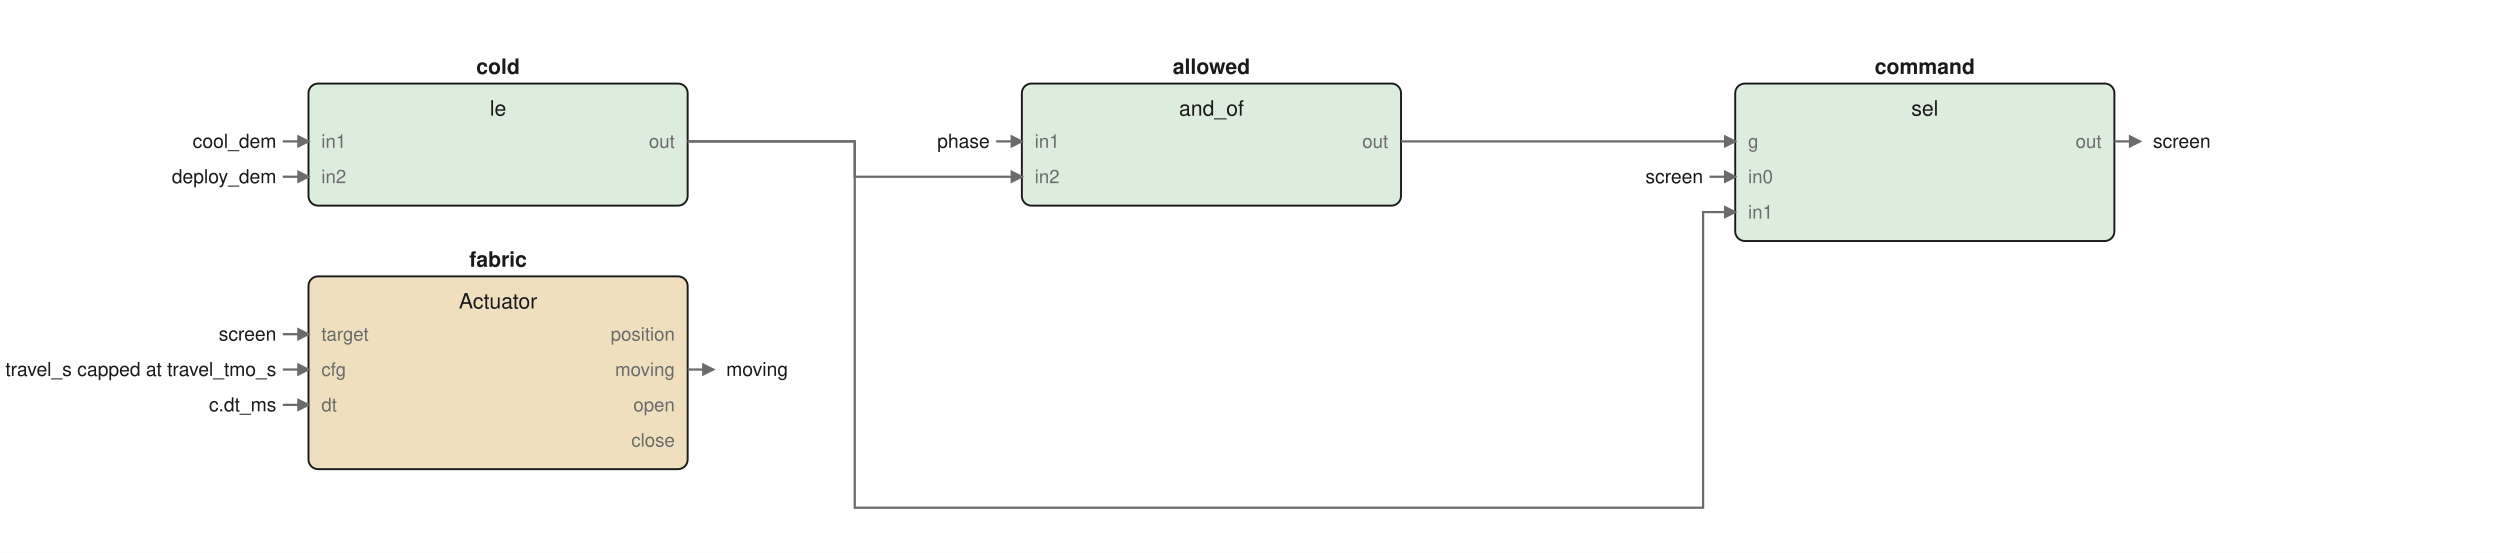
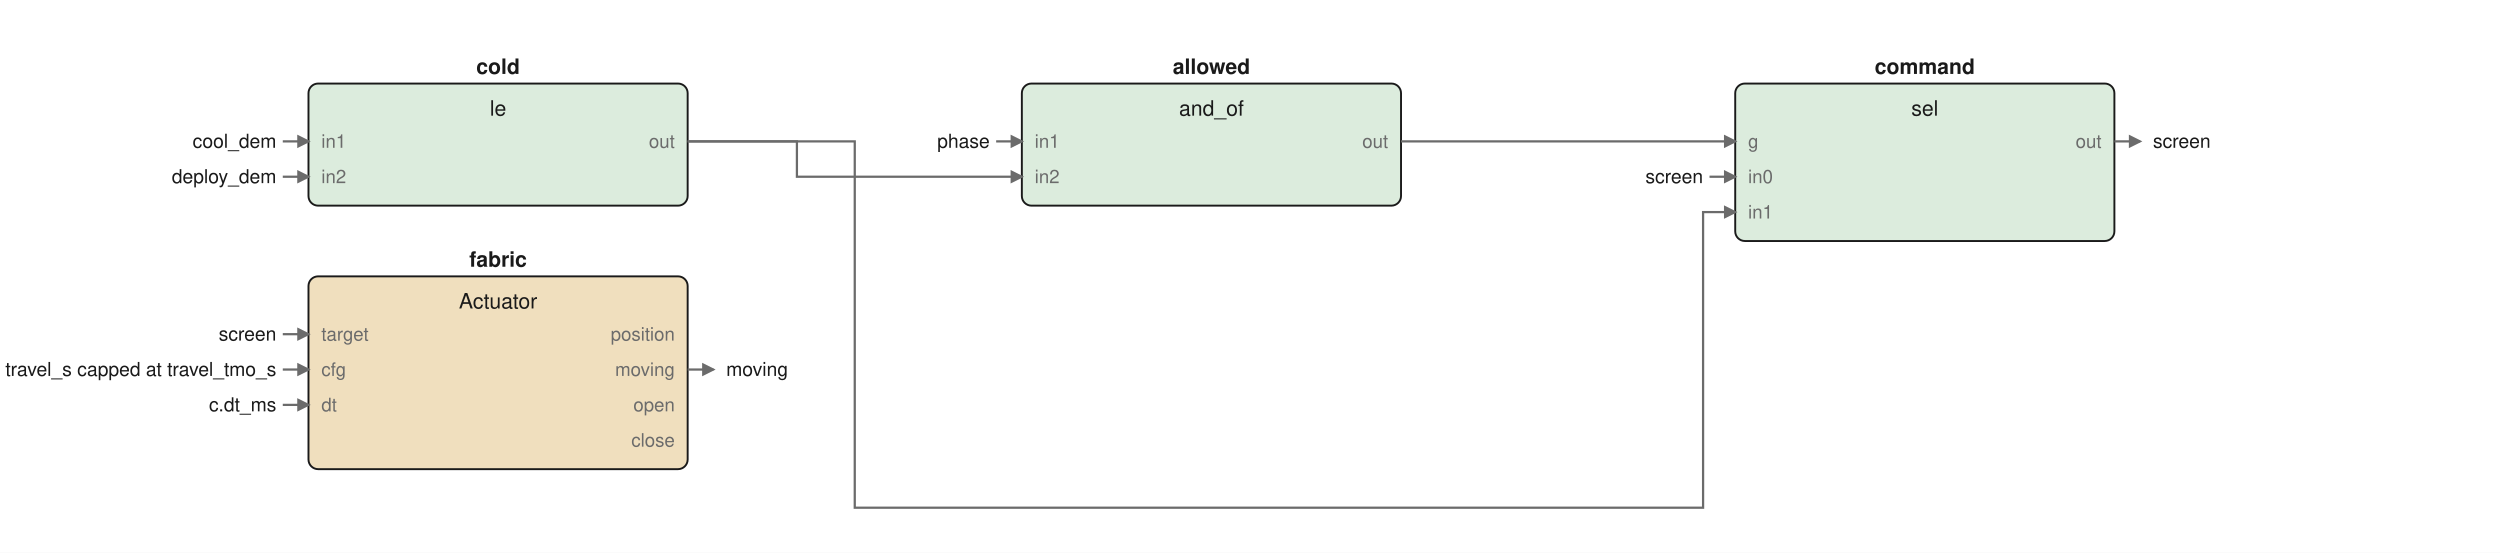
- <svg xmlns="http://www.w3.org/2000/svg" width="778" height="172" viewBox="0 0 778 172" style="max-width:100%;height:auto" content="&lt;mxfile host=&quot;app.diagrams.net&quot; type=&quot;device&quot;&gt;&lt;diagram id=&quot;screen_fbd&quot; name=&quot;screen_fbd&quot;&gt;&lt;mxGraphModel dx=&quot;778&quot; dy=&quot;172&quot; grid=&quot;0&quot; gridSize=&quot;10&quot; guides=&quot;1&quot; tooltips=&quot;1&quot; connect=&quot;1&quot; arrows=&quot;1&quot; fold=&quot;1&quot; page=&quot;1&quot; pageScale=&quot;1&quot; pageWidth=&quot;778&quot; pageHeight=&quot;172&quot; math=&quot;0&quot; shadow=&quot;0&quot;&gt;&lt;root&gt;&lt;mxCell id=&quot;0&quot;/&gt;&lt;mxCell id=&quot;1&quot; parent=&quot;0&quot;/&gt;&lt;mxCell id=&quot;n2&quot; value=&quot;&quot; style=&quot;rounded=1;fillColor=#dcecdd;strokeColor=#1a1a1a;whiteSpace=wrap;html=1;fontSize=8&quot; vertex=&quot;1&quot; parent=&quot;1&quot;&gt;&lt;mxGeometry x=&quot;96&quot; y=&quot;26&quot; width=&quot;118&quot; height=&quot;38&quot; as=&quot;geometry&quot;/&gt;&lt;/mxCell&gt;&lt;mxCell id=&quot;n3&quot; value=&quot;cold&quot; style=&quot;text;html=1;fontSize=6;fontColor=#1a1a1a;align=center;fontStyle=1&quot; vertex=&quot;1&quot; parent=&quot;1&quot;&gt;&lt;mxGeometry x=&quot;155.0&quot; y=&quot;16.4&quot; width=&quot;40&quot; height=&quot;10.6&quot; as=&quot;geometry&quot;/&gt;&lt;/mxCell&gt;&lt;mxCell id=&quot;n4&quot; value=&quot;le&quot; style=&quot;text;html=1;fontSize=6;fontColor=#1a1a1a;align=center&quot; vertex=&quot;1&quot; parent=&quot;1&quot;&gt;&lt;mxGeometry x=&quot;155.0&quot; y=&quot;29.4&quot; width=&quot;40&quot; height=&quot;10.6&quot; as=&quot;geometry&quot;/&gt;&lt;/mxCell&gt;&lt;mxCell id=&quot;n5&quot; value=&quot;in1&quot; style=&quot;text;html=1;fontSize=5;fontColor=#6b6b6b;align=left&quot; vertex=&quot;1&quot; parent=&quot;1&quot;&gt;&lt;mxGeometry x=&quot;100&quot; y=&quot;40.2&quot; width=&quot;40&quot; height=&quot;9.8&quot; as=&quot;geometry&quot;/&gt;&lt;/mxCell&gt;&lt;mxCell id=&quot;n6&quot; value=&quot;in2&quot; style=&quot;text;html=1;fontSize=5;fontColor=#6b6b6b;align=left&quot; vertex=&quot;1&quot; parent=&quot;1&quot;&gt;&lt;mxGeometry x=&quot;100&quot; y=&quot;51.2&quot; width=&quot;40&quot; height=&quot;9.8&quot; as=&quot;geometry&quot;/&gt;&lt;/mxCell&gt;&lt;mxCell id=&quot;n7&quot; value=&quot;out&quot; style=&quot;text;html=1;fontSize=5;fontColor=#6b6b6b;align=left&quot; vertex=&quot;1&quot; parent=&quot;1&quot;&gt;&lt;mxGeometry x=&quot;210&quot; y=&quot;40.2&quot; width=&quot;40&quot; height=&quot;9.8&quot; as=&quot;geometry&quot;/&gt;&lt;/mxCell&gt;&lt;mxCell id=&quot;n8&quot; value=&quot;&quot; style=&quot;rounded=1;fillColor=#f0dfbe;strokeColor=#1a1a1a;whiteSpace=wrap;html=1;fontSize=8&quot; vertex=&quot;1&quot; parent=&quot;1&quot;&gt;&lt;mxGeometry x=&quot;96&quot; y=&quot;86&quot; width=&quot;118&quot; height=&quot;60&quot; as=&quot;geometry&quot;/&gt;&lt;/mxCell&gt;&lt;mxCell id=&quot;n9&quot; value=&quot;fabric&quot; style=&quot;text;html=1;fontSize=6;fontColor=#1a1a1a;align=center;fontStyle=1&quot; vertex=&quot;1&quot; parent=&quot;1&quot;&gt;&lt;mxGeometry x=&quot;155.0&quot; y=&quot;76.4&quot; width=&quot;40&quot; height=&quot;10.6&quot; as=&quot;geometry&quot;/&gt;&lt;/mxCell&gt;&lt;mxCell id=&quot;n10&quot; value=&quot;Actuator&quot; style=&quot;text;html=1;fontSize=6;fontColor=#1a1a1a;align=center&quot; vertex=&quot;1&quot; parent=&quot;1&quot;&gt;&lt;mxGeometry x=&quot;155.0&quot; y=&quot;89.4&quot; width=&quot;40&quot; height=&quot;10.6&quot; as=&quot;geometry&quot;/&gt;&lt;/mxCell&gt;&lt;mxCell id=&quot;n11&quot; value=&quot;target&quot; style=&quot;text;html=1;fontSize=5;fontColor=#6b6b6b;align=left&quot; vertex=&quot;1&quot; parent=&quot;1&quot;&gt;&lt;mxGeometry x=&quot;100&quot; y=&quot;100.2&quot; width=&quot;40&quot; height=&quot;9.8&quot; as=&quot;geometry&quot;/&gt;&lt;/mxCell&gt;&lt;mxCell id=&quot;n12&quot; value=&quot;cfg&quot; style=&quot;text;html=1;fontSize=5;fontColor=#6b6b6b;align=left&quot; vertex=&quot;1&quot; parent=&quot;1&quot;&gt;&lt;mxGeometry x=&quot;100&quot; y=&quot;111.2&quot; width=&quot;40&quot; height=&quot;9.8&quot; as=&quot;geometry&quot;/&gt;&lt;/mxCell&gt;&lt;mxCell id=&quot;n13&quot; value=&quot;dt&quot; style=&quot;text;html=1;fontSize=5;fontColor=#6b6b6b;align=left&quot; vertex=&quot;1&quot; parent=&quot;1&quot;&gt;&lt;mxGeometry x=&quot;100&quot; y=&quot;122.2&quot; width=&quot;40&quot; height=&quot;9.8&quot; as=&quot;geometry&quot;/&gt;&lt;/mxCell&gt;&lt;mxCell id=&quot;n14&quot; value=&quot;position&quot; style=&quot;text;html=1;fontSize=5;fontColor=#6b6b6b;align=left&quot; vertex=&quot;1&quot; parent=&quot;1&quot;&gt;&lt;mxGeometry x=&quot;210&quot; y=&quot;100.2&quot; width=&quot;40&quot; height=&quot;9.8&quot; as=&quot;geometry&quot;/&gt;&lt;/mxCell&gt;&lt;mxCell id=&quot;n15&quot; value=&quot;moving&quot; style=&quot;text;html=1;fontSize=5;fontColor=#6b6b6b;align=left&quot; vertex=&quot;1&quot; parent=&quot;1&quot;&gt;&lt;mxGeometry x=&quot;210&quot; y=&quot;111.2&quot; width=&quot;40&quot; height=&quot;9.8&quot; as=&quot;geometry&quot;/&gt;&lt;/mxCell&gt;&lt;mxCell id=&quot;n16&quot; value=&quot;open&quot; style=&quot;text;html=1;fontSize=5;fontColor=#6b6b6b;align=left&quot; vertex=&quot;1&quot; parent=&quot;1&quot;&gt;&lt;mxGeometry x=&quot;210&quot; y=&quot;122.2&quot; width=&quot;40&quot; height=&quot;9.8&quot; as=&quot;geometry&quot;/&gt;&lt;/mxCell&gt;&lt;mxCell id=&quot;n17&quot; value=&quot;close&quot; style=&quot;text;html=1;fontSize=5;fontColor=#6b6b6b;align=left&quot; vertex=&quot;1&quot; parent=&quot;1&quot;&gt;&lt;mxGeometry x=&quot;210&quot; y=&quot;133.2&quot; width=&quot;40&quot; height=&quot;9.8&quot; as=&quot;geometry&quot;/&gt;&lt;/mxCell&gt;&lt;mxCell id=&quot;n18&quot; value=&quot;&quot; style=&quot;rounded=1;fillColor=#dcecdd;strokeColor=#1a1a1a;whiteSpace=wrap;html=1;fontSize=8&quot; vertex=&quot;1&quot; parent=&quot;1&quot;&gt;&lt;mxGeometry x=&quot;318&quot; y=&quot;26&quot; width=&quot;118&quot; height=&quot;38&quot; as=&quot;geometry&quot;/&gt;&lt;/mxCell&gt;&lt;mxCell id=&quot;n19&quot; value=&quot;allowed&quot; style=&quot;text;html=1;fontSize=6;fontColor=#1a1a1a;align=center;fontStyle=1&quot; vertex=&quot;1&quot; parent=&quot;1&quot;&gt;&lt;mxGeometry x=&quot;377.0&quot; y=&quot;16.4&quot; width=&quot;40&quot; height=&quot;10.6&quot; as=&quot;geometry&quot;/&gt;&lt;/mxCell&gt;&lt;mxCell id=&quot;n20&quot; value=&quot;and_of&quot; style=&quot;text;html=1;fontSize=6;fontColor=#1a1a1a;align=center&quot; vertex=&quot;1&quot; parent=&quot;1&quot;&gt;&lt;mxGeometry x=&quot;377.0&quot; y=&quot;29.4&quot; width=&quot;40&quot; height=&quot;10.6&quot; as=&quot;geometry&quot;/&gt;&lt;/mxCell&gt;&lt;mxCell id=&quot;n21&quot; value=&quot;in1&quot; style=&quot;text;html=1;fontSize=5;fontColor=#6b6b6b;align=left&quot; vertex=&quot;1&quot; parent=&quot;1&quot;&gt;&lt;mxGeometry x=&quot;322&quot; y=&quot;40.2&quot; width=&quot;40&quot; height=&quot;9.8&quot; as=&quot;geometry&quot;/&gt;&lt;/mxCell&gt;&lt;mxCell id=&quot;n22&quot; value=&quot;in2&quot; style=&quot;text;html=1;fontSize=5;fontColor=#6b6b6b;align=left&quot; vertex=&quot;1&quot; parent=&quot;1&quot;&gt;&lt;mxGeometry x=&quot;322&quot; y=&quot;51.2&quot; width=&quot;40&quot; height=&quot;9.8&quot; as=&quot;geometry&quot;/&gt;&lt;/mxCell&gt;&lt;mxCell id=&quot;n23&quot; value=&quot;out&quot; style=&quot;text;html=1;fontSize=5;fontColor=#6b6b6b;align=left&quot; vertex=&quot;1&quot; parent=&quot;1&quot;&gt;&lt;mxGeometry x=&quot;432&quot; y=&quot;40.2&quot; width=&quot;40&quot; height=&quot;9.8&quot; as=&quot;geometry&quot;/&gt;&lt;/mxCell&gt;&lt;mxCell id=&quot;n24&quot; value=&quot;&quot; style=&quot;rounded=1;fillColor=#dcecdd;strokeColor=#1a1a1a;whiteSpace=wrap;html=1;fontSize=8&quot; vertex=&quot;1&quot; parent=&quot;1&quot;&gt;&lt;mxGeometry x=&quot;540&quot; y=&quot;26&quot; width=&quot;118&quot; height=&quot;49&quot; as=&quot;geometry&quot;/&gt;&lt;/mxCell&gt;&lt;mxCell id=&quot;n25&quot; value=&quot;command&quot; style=&quot;text;html=1;fontSize=6;fontColor=#1a1a1a;align=center;fontStyle=1&quot; vertex=&quot;1&quot; parent=&quot;1&quot;&gt;&lt;mxGeometry x=&quot;599.0&quot; y=&quot;16.4&quot; width=&quot;40&quot; height=&quot;10.6&quot; as=&quot;geometry&quot;/&gt;&lt;/mxCell&gt;&lt;mxCell id=&quot;n26&quot; value=&quot;sel&quot; style=&quot;text;html=1;fontSize=6;fontColor=#1a1a1a;align=center&quot; vertex=&quot;1&quot; parent=&quot;1&quot;&gt;&lt;mxGeometry x=&quot;599.0&quot; y=&quot;29.4&quot; width=&quot;40&quot; height=&quot;10.6&quot; as=&quot;geometry&quot;/&gt;&lt;/mxCell&gt;&lt;mxCell id=&quot;n27&quot; value=&quot;g&quot; style=&quot;text;html=1;fontSize=5;fontColor=#6b6b6b;align=left&quot; vertex=&quot;1&quot; parent=&quot;1&quot;&gt;&lt;mxGeometry x=&quot;544&quot; y=&quot;40.2&quot; width=&quot;40&quot; height=&quot;9.8&quot; as=&quot;geometry&quot;/&gt;&lt;/mxCell&gt;&lt;mxCell id=&quot;n28&quot; value=&quot;in0&quot; style=&quot;text;html=1;fontSize=5;fontColor=#6b6b6b;align=left&quot; vertex=&quot;1&quot; parent=&quot;1&quot;&gt;&lt;mxGeometry x=&quot;544&quot; y=&quot;51.2&quot; width=&quot;40&quot; height=&quot;9.8&quot; as=&quot;geometry&quot;/&gt;&lt;/mxCell&gt;&lt;mxCell id=&quot;n29&quot; value=&quot;in1&quot; style=&quot;text;html=1;fontSize=5;fontColor=#6b6b6b;align=left&quot; vertex=&quot;1&quot; parent=&quot;1&quot;&gt;&lt;mxGeometry x=&quot;544&quot; y=&quot;62.2&quot; width=&quot;40&quot; height=&quot;9.8&quot; as=&quot;geometry&quot;/&gt;&lt;/mxCell&gt;&lt;mxCell id=&quot;n30&quot; value=&quot;out&quot; style=&quot;text;html=1;fontSize=5;fontColor=#6b6b6b;align=left&quot; vertex=&quot;1&quot; parent=&quot;1&quot;&gt;&lt;mxGeometry x=&quot;654&quot; y=&quot;40.2&quot; width=&quot;40&quot; height=&quot;9.8&quot; as=&quot;geometry&quot;/&gt;&lt;/mxCell&gt;&lt;mxCell id=&quot;e31&quot; value=&quot;&quot; style=&quot;edgeStyle=none;html=1;strokeColor=#6b6b6b;endArrow=block&quot; edge=&quot;1&quot; parent=&quot;1&quot;&gt;&lt;mxGeometry relative=&quot;1&quot; as=&quot;geometry&quot;&gt;&lt;mxPoint x=&quot;214&quot; y=&quot;44&quot; as=&quot;sourcePoint&quot;/&gt;&lt;mxPoint x=&quot;318&quot; y=&quot;55&quot; as=&quot;targetPoint&quot;/&gt;&lt;Array as=&quot;points&quot;&gt;&lt;mxPoint x=&quot;266.0&quot; y=&quot;44&quot;/&gt;&lt;mxPoint x=&quot;266.0&quot; y=&quot;55&quot;/&gt;&lt;/Array&gt;&lt;/mxGeometry&gt;&lt;/mxCell&gt;&lt;mxCell id=&quot;e32&quot; value=&quot;&quot; style=&quot;edgeStyle=none;html=1;strokeColor=#6b6b6b;endArrow=block&quot; edge=&quot;1&quot; parent=&quot;1&quot;&gt;&lt;mxGeometry relative=&quot;1&quot; as=&quot;geometry&quot;&gt;&lt;mxPoint x=&quot;436&quot; y=&quot;44&quot; as=&quot;sourcePoint&quot;/&gt;&lt;mxPoint x=&quot;540&quot; y=&quot;44&quot; as=&quot;targetPoint&quot;/&gt;&lt;Array as=&quot;points&quot;&gt;&lt;mxPoint x=&quot;488.0&quot; y=&quot;44&quot;/&gt;&lt;mxPoint x=&quot;488.0&quot; y=&quot;44&quot;/&gt;&lt;/Array&gt;&lt;/mxGeometry&gt;&lt;/mxCell&gt;&lt;mxCell id=&quot;e33&quot; value=&quot;&quot; style=&quot;edgeStyle=none;html=1;strokeColor=#6b6b6b;endArrow=block&quot; edge=&quot;1&quot; parent=&quot;1&quot;&gt;&lt;mxGeometry relative=&quot;1&quot; as=&quot;geometry&quot;&gt;&lt;mxPoint x=&quot;214&quot; y=&quot;44&quot; as=&quot;sourcePoint&quot;/&gt;&lt;mxPoint x=&quot;540&quot; y=&quot;66&quot; as=&quot;targetPoint&quot;/&gt;&lt;Array as=&quot;points&quot;&gt;&lt;mxPoint x=&quot;266.0&quot; y=&quot;44&quot;/&gt;&lt;mxPoint x=&quot;266.0&quot; y=&quot;158&quot;/&gt;&lt;mxPoint x=&quot;530&quot; y=&quot;158&quot;/&gt;&lt;mxPoint x=&quot;530&quot; y=&quot;66&quot;/&gt;&lt;/Array&gt;&lt;/mxGeometry&gt;&lt;/mxCell&gt;&lt;mxCell id=&quot;n34&quot; value=&quot;cool_dem&quot; style=&quot;text;html=1;fontSize=6;fontColor=#1a1a1a;align=left&quot; vertex=&quot;1&quot; parent=&quot;1&quot;&gt;&lt;mxGeometry x=&quot;86&quot; y=&quot;40.0&quot; width=&quot;40&quot; height=&quot;10.0&quot; as=&quot;geometry&quot;/&gt;&lt;/mxCell&gt;&lt;mxCell id=&quot;e35&quot; value=&quot;&quot; style=&quot;edgeStyle=none;html=1;strokeColor=#6b6b6b;endArrow=block&quot; edge=&quot;1&quot; parent=&quot;1&quot;&gt;&lt;mxGeometry relative=&quot;1&quot; as=&quot;geometry&quot;&gt;&lt;mxPoint x=&quot;88&quot; y=&quot;44&quot; as=&quot;sourcePoint&quot;/&gt;&lt;mxPoint x=&quot;96&quot; y=&quot;44&quot; as=&quot;targetPoint&quot;/&gt;&lt;/mxGeometry&gt;&lt;/mxCell&gt;&lt;mxCell id=&quot;n36&quot; value=&quot;deploy_dem&quot; style=&quot;text;html=1;fontSize=6;fontColor=#1a1a1a;align=left&quot; vertex=&quot;1&quot; parent=&quot;1&quot;&gt;&lt;mxGeometry x=&quot;86&quot; y=&quot;51.0&quot; width=&quot;50&quot; height=&quot;10.0&quot; as=&quot;geometry&quot;/&gt;&lt;/mxCell&gt;&lt;mxCell id=&quot;e37&quot; value=&quot;&quot; style=&quot;edgeStyle=none;html=1;strokeColor=#6b6b6b;endArrow=block&quot; edge=&quot;1&quot; parent=&quot;1&quot;&gt;&lt;mxGeometry relative=&quot;1&quot; as=&quot;geometry&quot;&gt;&lt;mxPoint x=&quot;88&quot; y=&quot;55&quot; as=&quot;sourcePoint&quot;/&gt;&lt;mxPoint x=&quot;96&quot; y=&quot;55&quot; as=&quot;targetPoint&quot;/&gt;&lt;/mxGeometry&gt;&lt;/mxCell&gt;&lt;mxCell id=&quot;n38&quot; value=&quot;phase&quot; style=&quot;text;html=1;fontSize=6;fontColor=#1a1a1a;align=left&quot; vertex=&quot;1&quot; parent=&quot;1&quot;&gt;&lt;mxGeometry x=&quot;308&quot; y=&quot;40.0&quot; width=&quot;40&quot; height=&quot;10.0&quot; as=&quot;geometry&quot;/&gt;&lt;/mxCell&gt;&lt;mxCell id=&quot;e39&quot; value=&quot;&quot; style=&quot;edgeStyle=none;html=1;strokeColor=#6b6b6b;endArrow=block&quot; edge=&quot;1&quot; parent=&quot;1&quot;&gt;&lt;mxGeometry relative=&quot;1&quot; as=&quot;geometry&quot;&gt;&lt;mxPoint x=&quot;310&quot; y=&quot;44&quot; as=&quot;sourcePoint&quot;/&gt;&lt;mxPoint x=&quot;318&quot; y=&quot;44&quot; as=&quot;targetPoint&quot;/&gt;&lt;/mxGeometry&gt;&lt;/mxCell&gt;&lt;mxCell id=&quot;n40&quot; value=&quot;screen&quot; style=&quot;text;html=1;fontSize=6;fontColor=#1a1a1a;align=left&quot; vertex=&quot;1&quot; parent=&quot;1&quot;&gt;&lt;mxGeometry x=&quot;530&quot; y=&quot;51.0&quot; width=&quot;40&quot; height=&quot;10.0&quot; as=&quot;geometry&quot;/&gt;&lt;/mxCell&gt;&lt;mxCell id=&quot;e41&quot; value=&quot;&quot; style=&quot;edgeStyle=none;html=1;strokeColor=#6b6b6b;endArrow=block&quot; edge=&quot;1&quot; parent=&quot;1&quot;&gt;&lt;mxGeometry relative=&quot;1&quot; as=&quot;geometry&quot;&gt;&lt;mxPoint x=&quot;532&quot; y=&quot;55&quot; as=&quot;sourcePoint&quot;/&gt;&lt;mxPoint x=&quot;540&quot; y=&quot;55&quot; as=&quot;targetPoint&quot;/&gt;&lt;/mxGeometry&gt;&lt;/mxCell&gt;&lt;mxCell id=&quot;n42&quot; value=&quot;screen&quot; style=&quot;text;html=1;fontSize=6;fontColor=#1a1a1a;align=left&quot; vertex=&quot;1&quot; parent=&quot;1&quot;&gt;&lt;mxGeometry x=&quot;86&quot; y=&quot;100.0&quot; width=&quot;40&quot; height=&quot;10.0&quot; as=&quot;geometry&quot;/&gt;&lt;/mxCell&gt;&lt;mxCell id=&quot;e43&quot; value=&quot;&quot; style=&quot;edgeStyle=none;html=1;strokeColor=#6b6b6b;endArrow=block&quot; edge=&quot;1&quot; parent=&quot;1&quot;&gt;&lt;mxGeometry relative=&quot;1&quot; as=&quot;geometry&quot;&gt;&lt;mxPoint x=&quot;88&quot; y=&quot;104&quot; as=&quot;sourcePoint&quot;/&gt;&lt;mxPoint x=&quot;96&quot; y=&quot;104&quot; as=&quot;targetPoint&quot;/&gt;&lt;/mxGeometry&gt;&lt;/mxCell&gt;&lt;mxCell id=&quot;n44&quot; value=&quot;travel_s capped at travel_tmo_s&quot; style=&quot;text;html=1;fontSize=6;fontColor=#1a1a1a;align=left&quot; vertex=&quot;1&quot; parent=&quot;1&quot;&gt;&lt;mxGeometry x=&quot;86&quot; y=&quot;111.0&quot; width=&quot;155&quot; height=&quot;10.0&quot; as=&quot;geometry&quot;/&gt;&lt;/mxCell&gt;&lt;mxCell id=&quot;e45&quot; value=&quot;&quot; style=&quot;edgeStyle=none;html=1;strokeColor=#6b6b6b;endArrow=block&quot; edge=&quot;1&quot; parent=&quot;1&quot;&gt;&lt;mxGeometry relative=&quot;1&quot; as=&quot;geometry&quot;&gt;&lt;mxPoint x=&quot;88&quot; y=&quot;115&quot; as=&quot;sourcePoint&quot;/&gt;&lt;mxPoint x=&quot;96&quot; y=&quot;115&quot; as=&quot;targetPoint&quot;/&gt;&lt;/mxGeometry&gt;&lt;/mxCell&gt;&lt;mxCell id=&quot;n46&quot; value=&quot;c.dt_ms&quot; style=&quot;text;html=1;fontSize=6;fontColor=#1a1a1a;align=left&quot; vertex=&quot;1&quot; parent=&quot;1&quot;&gt;&lt;mxGeometry x=&quot;86&quot; y=&quot;122.0&quot; width=&quot;40&quot; height=&quot;10.0&quot; as=&quot;geometry&quot;/&gt;&lt;/mxCell&gt;&lt;mxCell id=&quot;e47&quot; value=&quot;&quot; style=&quot;edgeStyle=none;html=1;strokeColor=#6b6b6b;endArrow=block&quot; edge=&quot;1&quot; parent=&quot;1&quot;&gt;&lt;mxGeometry relative=&quot;1&quot; as=&quot;geometry&quot;&gt;&lt;mxPoint x=&quot;88&quot; y=&quot;126&quot; as=&quot;sourcePoint&quot;/&gt;&lt;mxPoint x=&quot;96&quot; y=&quot;126&quot; as=&quot;targetPoint&quot;/&gt;&lt;/mxGeometry&gt;&lt;/mxCell&gt;&lt;mxCell id=&quot;e48&quot; value=&quot;&quot; style=&quot;edgeStyle=none;html=1;strokeColor=#6b6b6b;endArrow=block&quot; edge=&quot;1&quot; parent=&quot;1&quot;&gt;&lt;mxGeometry relative=&quot;1&quot; as=&quot;geometry&quot;&gt;&lt;mxPoint x=&quot;658&quot; y=&quot;44&quot; as=&quot;sourcePoint&quot;/&gt;&lt;mxPoint x=&quot;666&quot; y=&quot;44&quot; as=&quot;targetPoint&quot;/&gt;&lt;/mxGeometry&gt;&lt;/mxCell&gt;&lt;mxCell id=&quot;n49&quot; value=&quot;screen&quot; style=&quot;text;html=1;fontSize=6;fontColor=#1a1a1a;align=left&quot; vertex=&quot;1&quot; parent=&quot;1&quot;&gt;&lt;mxGeometry x=&quot;670&quot; y=&quot;40.0&quot; width=&quot;40&quot; height=&quot;10.0&quot; as=&quot;geometry&quot;/&gt;&lt;/mxCell&gt;&lt;mxCell id=&quot;e50&quot; value=&quot;&quot; style=&quot;edgeStyle=none;html=1;strokeColor=#6b6b6b;endArrow=block&quot; edge=&quot;1&quot; parent=&quot;1&quot;&gt;&lt;mxGeometry relative=&quot;1&quot; as=&quot;geometry&quot;&gt;&lt;mxPoint x=&quot;214&quot; y=&quot;115&quot; as=&quot;sourcePoint&quot;/&gt;&lt;mxPoint x=&quot;222&quot; y=&quot;115&quot; as=&quot;targetPoint&quot;/&gt;&lt;/mxGeometry&gt;&lt;/mxCell&gt;&lt;mxCell id=&quot;n51&quot; value=&quot;moving&quot; style=&quot;text;html=1;fontSize=6;fontColor=#1a1a1a;align=left&quot; vertex=&quot;1&quot; parent=&quot;1&quot;&gt;&lt;mxGeometry x=&quot;226&quot; y=&quot;111.0&quot; width=&quot;40&quot; height=&quot;10.0&quot; as=&quot;geometry&quot;/&gt;&lt;/mxCell&gt;&lt;/root&gt;&lt;/mxGraphModel&gt;&lt;/diagram&gt;&lt;/mxfile&gt;">
+ <svg xmlns="http://www.w3.org/2000/svg" width="778" height="172" viewBox="0 0 778 172" style="max-width:100%;height:auto" content="&lt;mxfile host=&quot;app.diagrams.net&quot; type=&quot;device&quot;&gt;&lt;diagram id=&quot;screen_fbd&quot; name=&quot;screen_fbd&quot;&gt;&lt;mxGraphModel dx=&quot;778&quot; dy=&quot;172&quot; grid=&quot;0&quot; gridSize=&quot;10&quot; guides=&quot;1&quot; tooltips=&quot;1&quot; connect=&quot;1&quot; arrows=&quot;1&quot; fold=&quot;1&quot; page=&quot;1&quot; pageScale=&quot;1&quot; pageWidth=&quot;778&quot; pageHeight=&quot;172&quot; math=&quot;0&quot; shadow=&quot;0&quot;&gt;&lt;root&gt;&lt;mxCell id=&quot;0&quot;/&gt;&lt;mxCell id=&quot;1&quot; parent=&quot;0&quot;/&gt;&lt;mxCell id=&quot;n2&quot; value=&quot;&quot; style=&quot;rounded=1;fillColor=#dcecdd;strokeColor=#1a1a1a;whiteSpace=wrap;html=1;fontSize=8&quot; vertex=&quot;1&quot; parent=&quot;1&quot;&gt;&lt;mxGeometry x=&quot;96&quot; y=&quot;26&quot; width=&quot;118&quot; height=&quot;38&quot; as=&quot;geometry&quot;/&gt;&lt;/mxCell&gt;&lt;mxCell id=&quot;n3&quot; value=&quot;cold&quot; style=&quot;text;html=1;fontSize=6;fontColor=#1a1a1a;align=center;fontStyle=1&quot; vertex=&quot;1&quot; parent=&quot;1&quot;&gt;&lt;mxGeometry x=&quot;155.0&quot; y=&quot;16.4&quot; width=&quot;40&quot; height=&quot;10.6&quot; as=&quot;geometry&quot;/&gt;&lt;/mxCell&gt;&lt;mxCell id=&quot;n4&quot; value=&quot;le&quot; style=&quot;text;html=1;fontSize=6;fontColor=#1a1a1a;align=center&quot; vertex=&quot;1&quot; parent=&quot;1&quot;&gt;&lt;mxGeometry x=&quot;155.0&quot; y=&quot;29.4&quot; width=&quot;40&quot; height=&quot;10.6&quot; as=&quot;geometry&quot;/&gt;&lt;/mxCell&gt;&lt;mxCell id=&quot;n5&quot; value=&quot;in1&quot; style=&quot;text;html=1;fontSize=5;fontColor=#6b6b6b;align=left&quot; vertex=&quot;1&quot; parent=&quot;1&quot;&gt;&lt;mxGeometry x=&quot;100&quot; y=&quot;40.2&quot; width=&quot;40&quot; height=&quot;9.8&quot; as=&quot;geometry&quot;/&gt;&lt;/mxCell&gt;&lt;mxCell id=&quot;n6&quot; value=&quot;in2&quot; style=&quot;text;html=1;fontSize=5;fontColor=#6b6b6b;align=left&quot; vertex=&quot;1&quot; parent=&quot;1&quot;&gt;&lt;mxGeometry x=&quot;100&quot; y=&quot;51.2&quot; width=&quot;40&quot; height=&quot;9.8&quot; as=&quot;geometry&quot;/&gt;&lt;/mxCell&gt;&lt;mxCell id=&quot;n7&quot; value=&quot;out&quot; style=&quot;text;html=1;fontSize=5;fontColor=#6b6b6b;align=left&quot; vertex=&quot;1&quot; parent=&quot;1&quot;&gt;&lt;mxGeometry x=&quot;210&quot; y=&quot;40.2&quot; width=&quot;40&quot; height=&quot;9.8&quot; as=&quot;geometry&quot;/&gt;&lt;/mxCell&gt;&lt;mxCell id=&quot;n8&quot; value=&quot;&quot; style=&quot;rounded=1;fillColor=#f0dfbe;strokeColor=#1a1a1a;whiteSpace=wrap;html=1;fontSize=8&quot; vertex=&quot;1&quot; parent=&quot;1&quot;&gt;&lt;mxGeometry x=&quot;96&quot; y=&quot;86&quot; width=&quot;118&quot; height=&quot;60&quot; as=&quot;geometry&quot;/&gt;&lt;/mxCell&gt;&lt;mxCell id=&quot;n9&quot; value=&quot;fabric&quot; style=&quot;text;html=1;fontSize=6;fontColor=#1a1a1a;align=center;fontStyle=1&quot; vertex=&quot;1&quot; parent=&quot;1&quot;&gt;&lt;mxGeometry x=&quot;155.0&quot; y=&quot;76.4&quot; width=&quot;40&quot; height=&quot;10.6&quot; as=&quot;geometry&quot;/&gt;&lt;/mxCell&gt;&lt;mxCell id=&quot;n10&quot; value=&quot;Actuator&quot; style=&quot;text;html=1;fontSize=6;fontColor=#1a1a1a;align=center&quot; vertex=&quot;1&quot; parent=&quot;1&quot;&gt;&lt;mxGeometry x=&quot;155.0&quot; y=&quot;89.4&quot; width=&quot;40&quot; height=&quot;10.6&quot; as=&quot;geometry&quot;/&gt;&lt;/mxCell&gt;&lt;mxCell id=&quot;n11&quot; value=&quot;target&quot; style=&quot;text;html=1;fontSize=5;fontColor=#6b6b6b;align=left&quot; vertex=&quot;1&quot; parent=&quot;1&quot;&gt;&lt;mxGeometry x=&quot;100&quot; y=&quot;100.2&quot; width=&quot;40&quot; height=&quot;9.8&quot; as=&quot;geometry&quot;/&gt;&lt;/mxCell&gt;&lt;mxCell id=&quot;n12&quot; value=&quot;cfg&quot; style=&quot;text;html=1;fontSize=5;fontColor=#6b6b6b;align=left&quot; vertex=&quot;1&quot; parent=&quot;1&quot;&gt;&lt;mxGeometry x=&quot;100&quot; y=&quot;111.2&quot; width=&quot;40&quot; height=&quot;9.8&quot; as=&quot;geometry&quot;/&gt;&lt;/mxCell&gt;&lt;mxCell id=&quot;n13&quot; value=&quot;dt&quot; style=&quot;text;html=1;fontSize=5;fontColor=#6b6b6b;align=left&quot; vertex=&quot;1&quot; parent=&quot;1&quot;&gt;&lt;mxGeometry x=&quot;100&quot; y=&quot;122.2&quot; width=&quot;40&quot; height=&quot;9.8&quot; as=&quot;geometry&quot;/&gt;&lt;/mxCell&gt;&lt;mxCell id=&quot;n14&quot; value=&quot;position&quot; style=&quot;text;html=1;fontSize=5;fontColor=#6b6b6b;align=left&quot; vertex=&quot;1&quot; parent=&quot;1&quot;&gt;&lt;mxGeometry x=&quot;210&quot; y=&quot;100.2&quot; width=&quot;40&quot; height=&quot;9.8&quot; as=&quot;geometry&quot;/&gt;&lt;/mxCell&gt;&lt;mxCell id=&quot;n15&quot; value=&quot;moving&quot; style=&quot;text;html=1;fontSize=5;fontColor=#6b6b6b;align=left&quot; vertex=&quot;1&quot; parent=&quot;1&quot;&gt;&lt;mxGeometry x=&quot;210&quot; y=&quot;111.2&quot; width=&quot;40&quot; height=&quot;9.8&quot; as=&quot;geometry&quot;/&gt;&lt;/mxCell&gt;&lt;mxCell id=&quot;n16&quot; value=&quot;open&quot; style=&quot;text;html=1;fontSize=5;fontColor=#6b6b6b;align=left&quot; vertex=&quot;1&quot; parent=&quot;1&quot;&gt;&lt;mxGeometry x=&quot;210&quot; y=&quot;122.2&quot; width=&quot;40&quot; height=&quot;9.8&quot; as=&quot;geometry&quot;/&gt;&lt;/mxCell&gt;&lt;mxCell id=&quot;n17&quot; value=&quot;close&quot; style=&quot;text;html=1;fontSize=5;fontColor=#6b6b6b;align=left&quot; vertex=&quot;1&quot; parent=&quot;1&quot;&gt;&lt;mxGeometry x=&quot;210&quot; y=&quot;133.2&quot; width=&quot;40&quot; height=&quot;9.8&quot; as=&quot;geometry&quot;/&gt;&lt;/mxCell&gt;&lt;mxCell id=&quot;n18&quot; value=&quot;&quot; style=&quot;rounded=1;fillColor=#dcecdd;strokeColor=#1a1a1a;whiteSpace=wrap;html=1;fontSize=8&quot; vertex=&quot;1&quot; parent=&quot;1&quot;&gt;&lt;mxGeometry x=&quot;318&quot; y=&quot;26&quot; width=&quot;118&quot; height=&quot;38&quot; as=&quot;geometry&quot;/&gt;&lt;/mxCell&gt;&lt;mxCell id=&quot;n19&quot; value=&quot;allowed&quot; style=&quot;text;html=1;fontSize=6;fontColor=#1a1a1a;align=center;fontStyle=1&quot; vertex=&quot;1&quot; parent=&quot;1&quot;&gt;&lt;mxGeometry x=&quot;377.0&quot; y=&quot;16.4&quot; width=&quot;40&quot; height=&quot;10.6&quot; as=&quot;geometry&quot;/&gt;&lt;/mxCell&gt;&lt;mxCell id=&quot;n20&quot; value=&quot;and_of&quot; style=&quot;text;html=1;fontSize=6;fontColor=#1a1a1a;align=center&quot; vertex=&quot;1&quot; parent=&quot;1&quot;&gt;&lt;mxGeometry x=&quot;377.0&quot; y=&quot;29.4&quot; width=&quot;40&quot; height=&quot;10.6&quot; as=&quot;geometry&quot;/&gt;&lt;/mxCell&gt;&lt;mxCell id=&quot;n21&quot; value=&quot;in1&quot; style=&quot;text;html=1;fontSize=5;fontColor=#6b6b6b;align=left&quot; vertex=&quot;1&quot; parent=&quot;1&quot;&gt;&lt;mxGeometry x=&quot;322&quot; y=&quot;40.2&quot; width=&quot;40&quot; height=&quot;9.8&quot; as=&quot;geometry&quot;/&gt;&lt;/mxCell&gt;&lt;mxCell id=&quot;n22&quot; value=&quot;in2&quot; style=&quot;text;html=1;fontSize=5;fontColor=#6b6b6b;align=left&quot; vertex=&quot;1&quot; parent=&quot;1&quot;&gt;&lt;mxGeometry x=&quot;322&quot; y=&quot;51.2&quot; width=&quot;40&quot; height=&quot;9.8&quot; as=&quot;geometry&quot;/&gt;&lt;/mxCell&gt;&lt;mxCell id=&quot;n23&quot; value=&quot;out&quot; style=&quot;text;html=1;fontSize=5;fontColor=#6b6b6b;align=left&quot; vertex=&quot;1&quot; parent=&quot;1&quot;&gt;&lt;mxGeometry x=&quot;432&quot; y=&quot;40.2&quot; width=&quot;40&quot; height=&quot;9.8&quot; as=&quot;geometry&quot;/&gt;&lt;/mxCell&gt;&lt;mxCell id=&quot;n24&quot; value=&quot;&quot; style=&quot;rounded=1;fillColor=#dcecdd;strokeColor=#1a1a1a;whiteSpace=wrap;html=1;fontSize=8&quot; vertex=&quot;1&quot; parent=&quot;1&quot;&gt;&lt;mxGeometry x=&quot;540&quot; y=&quot;26&quot; width=&quot;118&quot; height=&quot;49&quot; as=&quot;geometry&quot;/&gt;&lt;/mxCell&gt;&lt;mxCell id=&quot;n25&quot; value=&quot;command&quot; style=&quot;text;html=1;fontSize=6;fontColor=#1a1a1a;align=center;fontStyle=1&quot; vertex=&quot;1&quot; parent=&quot;1&quot;&gt;&lt;mxGeometry x=&quot;599.0&quot; y=&quot;16.4&quot; width=&quot;40&quot; height=&quot;10.6&quot; as=&quot;geometry&quot;/&gt;&lt;/mxCell&gt;&lt;mxCell id=&quot;n26&quot; value=&quot;sel&quot; style=&quot;text;html=1;fontSize=6;fontColor=#1a1a1a;align=center&quot; vertex=&quot;1&quot; parent=&quot;1&quot;&gt;&lt;mxGeometry x=&quot;599.0&quot; y=&quot;29.4&quot; width=&quot;40&quot; height=&quot;10.6&quot; as=&quot;geometry&quot;/&gt;&lt;/mxCell&gt;&lt;mxCell id=&quot;n27&quot; value=&quot;g&quot; style=&quot;text;html=1;fontSize=5;fontColor=#6b6b6b;align=left&quot; vertex=&quot;1&quot; parent=&quot;1&quot;&gt;&lt;mxGeometry x=&quot;544&quot; y=&quot;40.2&quot; width=&quot;40&quot; height=&quot;9.8&quot; as=&quot;geometry&quot;/&gt;&lt;/mxCell&gt;&lt;mxCell id=&quot;n28&quot; value=&quot;in0&quot; style=&quot;text;html=1;fontSize=5;fontColor=#6b6b6b;align=left&quot; vertex=&quot;1&quot; parent=&quot;1&quot;&gt;&lt;mxGeometry x=&quot;544&quot; y=&quot;51.2&quot; width=&quot;40&quot; height=&quot;9.8&quot; as=&quot;geometry&quot;/&gt;&lt;/mxCell&gt;&lt;mxCell id=&quot;n29&quot; value=&quot;in1&quot; style=&quot;text;html=1;fontSize=5;fontColor=#6b6b6b;align=left&quot; vertex=&quot;1&quot; parent=&quot;1&quot;&gt;&lt;mxGeometry x=&quot;544&quot; y=&quot;62.2&quot; width=&quot;40&quot; height=&quot;9.8&quot; as=&quot;geometry&quot;/&gt;&lt;/mxCell&gt;&lt;mxCell id=&quot;n30&quot; value=&quot;out&quot; style=&quot;text;html=1;fontSize=5;fontColor=#6b6b6b;align=left&quot; vertex=&quot;1&quot; parent=&quot;1&quot;&gt;&lt;mxGeometry x=&quot;654&quot; y=&quot;40.2&quot; width=&quot;40&quot; height=&quot;9.8&quot; as=&quot;geometry&quot;/&gt;&lt;/mxCell&gt;&lt;mxCell id=&quot;e31&quot; value=&quot;&quot; style=&quot;edgeStyle=none;html=1;strokeColor=#6b6b6b;endArrow=block&quot; edge=&quot;1&quot; parent=&quot;1&quot;&gt;&lt;mxGeometry relative=&quot;1&quot; as=&quot;geometry&quot;&gt;&lt;mxPoint x=&quot;214&quot; y=&quot;44&quot; as=&quot;sourcePoint&quot;/&gt;&lt;mxPoint x=&quot;318&quot; y=&quot;55&quot; as=&quot;targetPoint&quot;/&gt;&lt;Array as=&quot;points&quot;&gt;&lt;mxPoint x=&quot;248.0&quot; y=&quot;44&quot;/&gt;&lt;mxPoint x=&quot;248.0&quot; y=&quot;55&quot;/&gt;&lt;/Array&gt;&lt;/mxGeometry&gt;&lt;/mxCell&gt;&lt;mxCell id=&quot;e32&quot; value=&quot;&quot; style=&quot;edgeStyle=none;html=1;strokeColor=#6b6b6b;endArrow=block&quot; edge=&quot;1&quot; parent=&quot;1&quot;&gt;&lt;mxGeometry relative=&quot;1&quot; as=&quot;geometry&quot;&gt;&lt;mxPoint x=&quot;436&quot; y=&quot;44&quot; as=&quot;sourcePoint&quot;/&gt;&lt;mxPoint x=&quot;540&quot; y=&quot;44&quot; as=&quot;targetPoint&quot;/&gt;&lt;Array as=&quot;points&quot;&gt;&lt;mxPoint x=&quot;479.0&quot; y=&quot;44&quot;/&gt;&lt;mxPoint x=&quot;479.0&quot; y=&quot;44&quot;/&gt;&lt;/Array&gt;&lt;/mxGeometry&gt;&lt;/mxCell&gt;&lt;mxCell id=&quot;e33&quot; value=&quot;&quot; style=&quot;edgeStyle=none;html=1;strokeColor=#6b6b6b;endArrow=block&quot; edge=&quot;1&quot; parent=&quot;1&quot;&gt;&lt;mxGeometry relative=&quot;1&quot; as=&quot;geometry&quot;&gt;&lt;mxPoint x=&quot;214&quot; y=&quot;44&quot; as=&quot;sourcePoint&quot;/&gt;&lt;mxPoint x=&quot;540&quot; y=&quot;66&quot; as=&quot;targetPoint&quot;/&gt;&lt;Array as=&quot;points&quot;&gt;&lt;mxPoint x=&quot;266.0&quot; y=&quot;44&quot;/&gt;&lt;mxPoint x=&quot;266.0&quot; y=&quot;158&quot;/&gt;&lt;mxPoint x=&quot;530&quot; y=&quot;158&quot;/&gt;&lt;mxPoint x=&quot;530&quot; y=&quot;66&quot;/&gt;&lt;/Array&gt;&lt;/mxGeometry&gt;&lt;/mxCell&gt;&lt;mxCell id=&quot;n34&quot; value=&quot;cool_dem&quot; style=&quot;text;html=1;fontSize=6;fontColor=#1a1a1a;align=left&quot; vertex=&quot;1&quot; parent=&quot;1&quot;&gt;&lt;mxGeometry x=&quot;86&quot; y=&quot;40.0&quot; width=&quot;40&quot; height=&quot;10.0&quot; as=&quot;geometry&quot;/&gt;&lt;/mxCell&gt;&lt;mxCell id=&quot;e35&quot; value=&quot;&quot; style=&quot;edgeStyle=none;html=1;strokeColor=#6b6b6b;endArrow=block&quot; edge=&quot;1&quot; parent=&quot;1&quot;&gt;&lt;mxGeometry relative=&quot;1&quot; as=&quot;geometry&quot;&gt;&lt;mxPoint x=&quot;88&quot; y=&quot;44&quot; as=&quot;sourcePoint&quot;/&gt;&lt;mxPoint x=&quot;96&quot; y=&quot;44&quot; as=&quot;targetPoint&quot;/&gt;&lt;/mxGeometry&gt;&lt;/mxCell&gt;&lt;mxCell id=&quot;n36&quot; value=&quot;deploy_dem&quot; style=&quot;text;html=1;fontSize=6;fontColor=#1a1a1a;align=left&quot; vertex=&quot;1&quot; parent=&quot;1&quot;&gt;&lt;mxGeometry x=&quot;86&quot; y=&quot;51.0&quot; width=&quot;50&quot; height=&quot;10.0&quot; as=&quot;geometry&quot;/&gt;&lt;/mxCell&gt;&lt;mxCell id=&quot;e37&quot; value=&quot;&quot; style=&quot;edgeStyle=none;html=1;strokeColor=#6b6b6b;endArrow=block&quot; edge=&quot;1&quot; parent=&quot;1&quot;&gt;&lt;mxGeometry relative=&quot;1&quot; as=&quot;geometry&quot;&gt;&lt;mxPoint x=&quot;88&quot; y=&quot;55&quot; as=&quot;sourcePoint&quot;/&gt;&lt;mxPoint x=&quot;96&quot; y=&quot;55&quot; as=&quot;targetPoint&quot;/&gt;&lt;/mxGeometry&gt;&lt;/mxCell&gt;&lt;mxCell id=&quot;n38&quot; value=&quot;phase&quot; style=&quot;text;html=1;fontSize=6;fontColor=#1a1a1a;align=left&quot; vertex=&quot;1&quot; parent=&quot;1&quot;&gt;&lt;mxGeometry x=&quot;308&quot; y=&quot;40.0&quot; width=&quot;40&quot; height=&quot;10.0&quot; as=&quot;geometry&quot;/&gt;&lt;/mxCell&gt;&lt;mxCell id=&quot;e39&quot; value=&quot;&quot; style=&quot;edgeStyle=none;html=1;strokeColor=#6b6b6b;endArrow=block&quot; edge=&quot;1&quot; parent=&quot;1&quot;&gt;&lt;mxGeometry relative=&quot;1&quot; as=&quot;geometry&quot;&gt;&lt;mxPoint x=&quot;310&quot; y=&quot;44&quot; as=&quot;sourcePoint&quot;/&gt;&lt;mxPoint x=&quot;318&quot; y=&quot;44&quot; as=&quot;targetPoint&quot;/&gt;&lt;/mxGeometry&gt;&lt;/mxCell&gt;&lt;mxCell id=&quot;n40&quot; value=&quot;screen&quot; style=&quot;text;html=1;fontSize=6;fontColor=#1a1a1a;align=left&quot; vertex=&quot;1&quot; parent=&quot;1&quot;&gt;&lt;mxGeometry x=&quot;530&quot; y=&quot;51.0&quot; width=&quot;40&quot; height=&quot;10.0&quot; as=&quot;geometry&quot;/&gt;&lt;/mxCell&gt;&lt;mxCell id=&quot;e41&quot; value=&quot;&quot; style=&quot;edgeStyle=none;html=1;strokeColor=#6b6b6b;endArrow=block&quot; edge=&quot;1&quot; parent=&quot;1&quot;&gt;&lt;mxGeometry relative=&quot;1&quot; as=&quot;geometry&quot;&gt;&lt;mxPoint x=&quot;532&quot; y=&quot;55&quot; as=&quot;sourcePoint&quot;/&gt;&lt;mxPoint x=&quot;540&quot; y=&quot;55&quot; as=&quot;targetPoint&quot;/&gt;&lt;/mxGeometry&gt;&lt;/mxCell&gt;&lt;mxCell id=&quot;n42&quot; value=&quot;screen&quot; style=&quot;text;html=1;fontSize=6;fontColor=#1a1a1a;align=left&quot; vertex=&quot;1&quot; parent=&quot;1&quot;&gt;&lt;mxGeometry x=&quot;86&quot; y=&quot;100.0&quot; width=&quot;40&quot; height=&quot;10.0&quot; as=&quot;geometry&quot;/&gt;&lt;/mxCell&gt;&lt;mxCell id=&quot;e43&quot; value=&quot;&quot; style=&quot;edgeStyle=none;html=1;strokeColor=#6b6b6b;endArrow=block&quot; edge=&quot;1&quot; parent=&quot;1&quot;&gt;&lt;mxGeometry relative=&quot;1&quot; as=&quot;geometry&quot;&gt;&lt;mxPoint x=&quot;88&quot; y=&quot;104&quot; as=&quot;sourcePoint&quot;/&gt;&lt;mxPoint x=&quot;96&quot; y=&quot;104&quot; as=&quot;targetPoint&quot;/&gt;&lt;/mxGeometry&gt;&lt;/mxCell&gt;&lt;mxCell id=&quot;n44&quot; value=&quot;travel_s capped at travel_tmo_s&quot; style=&quot;text;html=1;fontSize=6;fontColor=#1a1a1a;align=left&quot; vertex=&quot;1&quot; parent=&quot;1&quot;&gt;&lt;mxGeometry x=&quot;86&quot; y=&quot;111.0&quot; width=&quot;155&quot; height=&quot;10.0&quot; as=&quot;geometry&quot;/&gt;&lt;/mxCell&gt;&lt;mxCell id=&quot;e45&quot; value=&quot;&quot; style=&quot;edgeStyle=none;html=1;strokeColor=#6b6b6b;endArrow=block&quot; edge=&quot;1&quot; parent=&quot;1&quot;&gt;&lt;mxGeometry relative=&quot;1&quot; as=&quot;geometry&quot;&gt;&lt;mxPoint x=&quot;88&quot; y=&quot;115&quot; as=&quot;sourcePoint&quot;/&gt;&lt;mxPoint x=&quot;96&quot; y=&quot;115&quot; as=&quot;targetPoint&quot;/&gt;&lt;/mxGeometry&gt;&lt;/mxCell&gt;&lt;mxCell id=&quot;n46&quot; value=&quot;c.dt_ms&quot; style=&quot;text;html=1;fontSize=6;fontColor=#1a1a1a;align=left&quot; vertex=&quot;1&quot; parent=&quot;1&quot;&gt;&lt;mxGeometry x=&quot;86&quot; y=&quot;122.0&quot; width=&quot;40&quot; height=&quot;10.0&quot; as=&quot;geometry&quot;/&gt;&lt;/mxCell&gt;&lt;mxCell id=&quot;e47&quot; value=&quot;&quot; style=&quot;edgeStyle=none;html=1;strokeColor=#6b6b6b;endArrow=block&quot; edge=&quot;1&quot; parent=&quot;1&quot;&gt;&lt;mxGeometry relative=&quot;1&quot; as=&quot;geometry&quot;&gt;&lt;mxPoint x=&quot;88&quot; y=&quot;126&quot; as=&quot;sourcePoint&quot;/&gt;&lt;mxPoint x=&quot;96&quot; y=&quot;126&quot; as=&quot;targetPoint&quot;/&gt;&lt;/mxGeometry&gt;&lt;/mxCell&gt;&lt;mxCell id=&quot;e48&quot; value=&quot;&quot; style=&quot;edgeStyle=none;html=1;strokeColor=#6b6b6b;endArrow=block&quot; edge=&quot;1&quot; parent=&quot;1&quot;&gt;&lt;mxGeometry relative=&quot;1&quot; as=&quot;geometry&quot;&gt;&lt;mxPoint x=&quot;658&quot; y=&quot;44&quot; as=&quot;sourcePoint&quot;/&gt;&lt;mxPoint x=&quot;666&quot; y=&quot;44&quot; as=&quot;targetPoint&quot;/&gt;&lt;/mxGeometry&gt;&lt;/mxCell&gt;&lt;mxCell id=&quot;n49&quot; value=&quot;screen&quot; style=&quot;text;html=1;fontSize=6;fontColor=#1a1a1a;align=left&quot; vertex=&quot;1&quot; parent=&quot;1&quot;&gt;&lt;mxGeometry x=&quot;670&quot; y=&quot;40.0&quot; width=&quot;40&quot; height=&quot;10.0&quot; as=&quot;geometry&quot;/&gt;&lt;/mxCell&gt;&lt;mxCell id=&quot;e50&quot; value=&quot;&quot; style=&quot;edgeStyle=none;html=1;strokeColor=#6b6b6b;endArrow=block&quot; edge=&quot;1&quot; parent=&quot;1&quot;&gt;&lt;mxGeometry relative=&quot;1&quot; as=&quot;geometry&quot;&gt;&lt;mxPoint x=&quot;214&quot; y=&quot;115&quot; as=&quot;sourcePoint&quot;/&gt;&lt;mxPoint x=&quot;222&quot; y=&quot;115&quot; as=&quot;targetPoint&quot;/&gt;&lt;/mxGeometry&gt;&lt;/mxCell&gt;&lt;mxCell id=&quot;n51&quot; value=&quot;moving&quot; style=&quot;text;html=1;fontSize=6;fontColor=#1a1a1a;align=left&quot; vertex=&quot;1&quot; parent=&quot;1&quot;&gt;&lt;mxGeometry x=&quot;226&quot; y=&quot;111.0&quot; width=&quot;40&quot; height=&quot;10.0&quot; as=&quot;geometry&quot;/&gt;&lt;/mxCell&gt;&lt;/root&gt;&lt;/mxGraphModel&gt;&lt;/diagram&gt;&lt;/mxfile&gt;">
  <defs>
    <marker id="a" markerWidth="6" markerHeight="6" refX="5" refY="3" orient="auto">
      <path d="M0,0 L6,3 L0,6 z" fill="#6b6b6b" />
    </marker>
  </defs>
  <rect width="778" height="172" fill="#ffffff" />
  <rect x="96" y="26" width="118" height="38" rx="3" fill="#dcecdd" stroke="#1a1a1a" stroke-width="0.6" />
  <text x="155.0" y="23" font-family="Helvetica,Arial,sans-serif" font-size="6.6" fill="#1a1a1a" text-anchor="middle" font-weight="bold">cold</text>
  <text x="155.0" y="36" font-family="Helvetica,Arial,sans-serif" font-size="6.6" fill="#1a1a1a" text-anchor="middle">le</text>
  <text x="100" y="46" font-family="Helvetica,Arial,sans-serif" font-size="5.8" fill="#6b6b6b" text-anchor="start">in1</text>
  <text x="100" y="57" font-family="Helvetica,Arial,sans-serif" font-size="5.8" fill="#6b6b6b" text-anchor="start">in2</text>
  <text x="210" y="46" font-family="Helvetica,Arial,sans-serif" font-size="5.8" fill="#6b6b6b" text-anchor="end">out</text>
  <rect x="96" y="86" width="118" height="60" rx="3" fill="#f0dfbe" stroke="#1a1a1a" stroke-width="0.6" />
  <text x="155.0" y="83" font-family="Helvetica,Arial,sans-serif" font-size="6.6" fill="#1a1a1a" text-anchor="middle" font-weight="bold">fabric</text>
  <text x="155.0" y="96" font-family="Helvetica,Arial,sans-serif" font-size="6.6" fill="#1a1a1a" text-anchor="middle">Actuator</text>
  <text x="100" y="106" font-family="Helvetica,Arial,sans-serif" font-size="5.8" fill="#6b6b6b" text-anchor="start">target</text>
  <text x="100" y="117" font-family="Helvetica,Arial,sans-serif" font-size="5.8" fill="#6b6b6b" text-anchor="start">cfg</text>
  <text x="100" y="128" font-family="Helvetica,Arial,sans-serif" font-size="5.8" fill="#6b6b6b" text-anchor="start">dt</text>
  <text x="210" y="106" font-family="Helvetica,Arial,sans-serif" font-size="5.8" fill="#6b6b6b" text-anchor="end">position</text>
  <text x="210" y="117" font-family="Helvetica,Arial,sans-serif" font-size="5.8" fill="#6b6b6b" text-anchor="end">moving</text>
  <text x="210" y="128" font-family="Helvetica,Arial,sans-serif" font-size="5.8" fill="#6b6b6b" text-anchor="end">open</text>
  <text x="210" y="139" font-family="Helvetica,Arial,sans-serif" font-size="5.8" fill="#6b6b6b" text-anchor="end">close</text>
  <rect x="318" y="26" width="118" height="38" rx="3" fill="#dcecdd" stroke="#1a1a1a" stroke-width="0.6" />
  <text x="377.0" y="23" font-family="Helvetica,Arial,sans-serif" font-size="6.6" fill="#1a1a1a" text-anchor="middle" font-weight="bold">allowed</text>
  <text x="377.0" y="36" font-family="Helvetica,Arial,sans-serif" font-size="6.6" fill="#1a1a1a" text-anchor="middle">and_of</text>
  <text x="322" y="46" font-family="Helvetica,Arial,sans-serif" font-size="5.8" fill="#6b6b6b" text-anchor="start">in1</text>
  <text x="322" y="57" font-family="Helvetica,Arial,sans-serif" font-size="5.8" fill="#6b6b6b" text-anchor="start">in2</text>
  <text x="432" y="46" font-family="Helvetica,Arial,sans-serif" font-size="5.8" fill="#6b6b6b" text-anchor="end">out</text>
  <rect x="540" y="26" width="118" height="49" rx="3" fill="#dcecdd" stroke="#1a1a1a" stroke-width="0.6" />
  <text x="599.0" y="23" font-family="Helvetica,Arial,sans-serif" font-size="6.6" fill="#1a1a1a" text-anchor="middle" font-weight="bold">command</text>
  <text x="599.0" y="36" font-family="Helvetica,Arial,sans-serif" font-size="6.6" fill="#1a1a1a" text-anchor="middle">sel</text>
  <text x="544" y="46" font-family="Helvetica,Arial,sans-serif" font-size="5.8" fill="#6b6b6b" text-anchor="start">g</text>
  <text x="544" y="57" font-family="Helvetica,Arial,sans-serif" font-size="5.8" fill="#6b6b6b" text-anchor="start">in0</text>
  <text x="544" y="68" font-family="Helvetica,Arial,sans-serif" font-size="5.8" fill="#6b6b6b" text-anchor="start">in1</text>
  <text x="654" y="46" font-family="Helvetica,Arial,sans-serif" font-size="5.8" fill="#6b6b6b" text-anchor="end">out</text>
-   <polyline points="214,44 266.0,44 266.0,55 318,55" fill="none" stroke="#6b6b6b" stroke-width="0.7" marker-end="url(#a)" />
-   <polyline points="436,44 488.0,44 488.0,44 540,44" fill="none" stroke="#6b6b6b" stroke-width="0.7" marker-end="url(#a)" />
+   <polyline points="214,44 248.0,44 248.0,55 318,55" fill="none" stroke="#6b6b6b" stroke-width="0.7" marker-end="url(#a)" />
+   <polyline points="436,44 479.0,44 479.0,44 540,44" fill="none" stroke="#6b6b6b" stroke-width="0.7" marker-end="url(#a)" />
  <polyline points="214,44 266.0,44 266.0,158 530,158 530,66 540,66" fill="none" stroke="#6b6b6b" stroke-width="0.7" marker-end="url(#a)" />
  <text x="86" y="46" font-family="Helvetica,Arial,sans-serif" font-size="6.0" fill="#1a1a1a" text-anchor="end">cool_dem</text>
  <polyline points="88,44 96,44" fill="none" stroke="#6b6b6b" stroke-width="0.7" marker-end="url(#a)" />
  <text x="86" y="57" font-family="Helvetica,Arial,sans-serif" font-size="6.0" fill="#1a1a1a" text-anchor="end">deploy_dem</text>
  <polyline points="88,55 96,55" fill="none" stroke="#6b6b6b" stroke-width="0.7" marker-end="url(#a)" />
  <text x="308" y="46" font-family="Helvetica,Arial,sans-serif" font-size="6.0" fill="#1a1a1a" text-anchor="end">phase</text>
  <polyline points="310,44 318,44" fill="none" stroke="#6b6b6b" stroke-width="0.7" marker-end="url(#a)" />
  <text x="530" y="57" font-family="Helvetica,Arial,sans-serif" font-size="6.0" fill="#1a1a1a" text-anchor="end">screen</text>
  <polyline points="532,55 540,55" fill="none" stroke="#6b6b6b" stroke-width="0.7" marker-end="url(#a)" />
  <text x="86" y="106" font-family="Helvetica,Arial,sans-serif" font-size="6.0" fill="#1a1a1a" text-anchor="end">screen</text>
  <polyline points="88,104 96,104" fill="none" stroke="#6b6b6b" stroke-width="0.7" marker-end="url(#a)" />
  <text x="86" y="117" font-family="Helvetica,Arial,sans-serif" font-size="6.0" fill="#1a1a1a" text-anchor="end">travel_s capped at travel_tmo_s</text>
  <polyline points="88,115 96,115" fill="none" stroke="#6b6b6b" stroke-width="0.7" marker-end="url(#a)" />
  <text x="86" y="128" font-family="Helvetica,Arial,sans-serif" font-size="6.0" fill="#1a1a1a" text-anchor="end">c.dt_ms</text>
  <polyline points="88,126 96,126" fill="none" stroke="#6b6b6b" stroke-width="0.7" marker-end="url(#a)" />
  <polyline points="658,44 666,44" fill="none" stroke="#6b6b6b" stroke-width="0.7" marker-end="url(#a)" />
  <text x="670" y="46" font-family="Helvetica,Arial,sans-serif" font-size="6.0" fill="#1a1a1a" text-anchor="start">screen</text>
  <polyline points="214,115 222,115" fill="none" stroke="#6b6b6b" stroke-width="0.7" marker-end="url(#a)" />
  <text x="226" y="117" font-family="Helvetica,Arial,sans-serif" font-size="6.0" fill="#1a1a1a" text-anchor="start">moving</text>
</svg>
